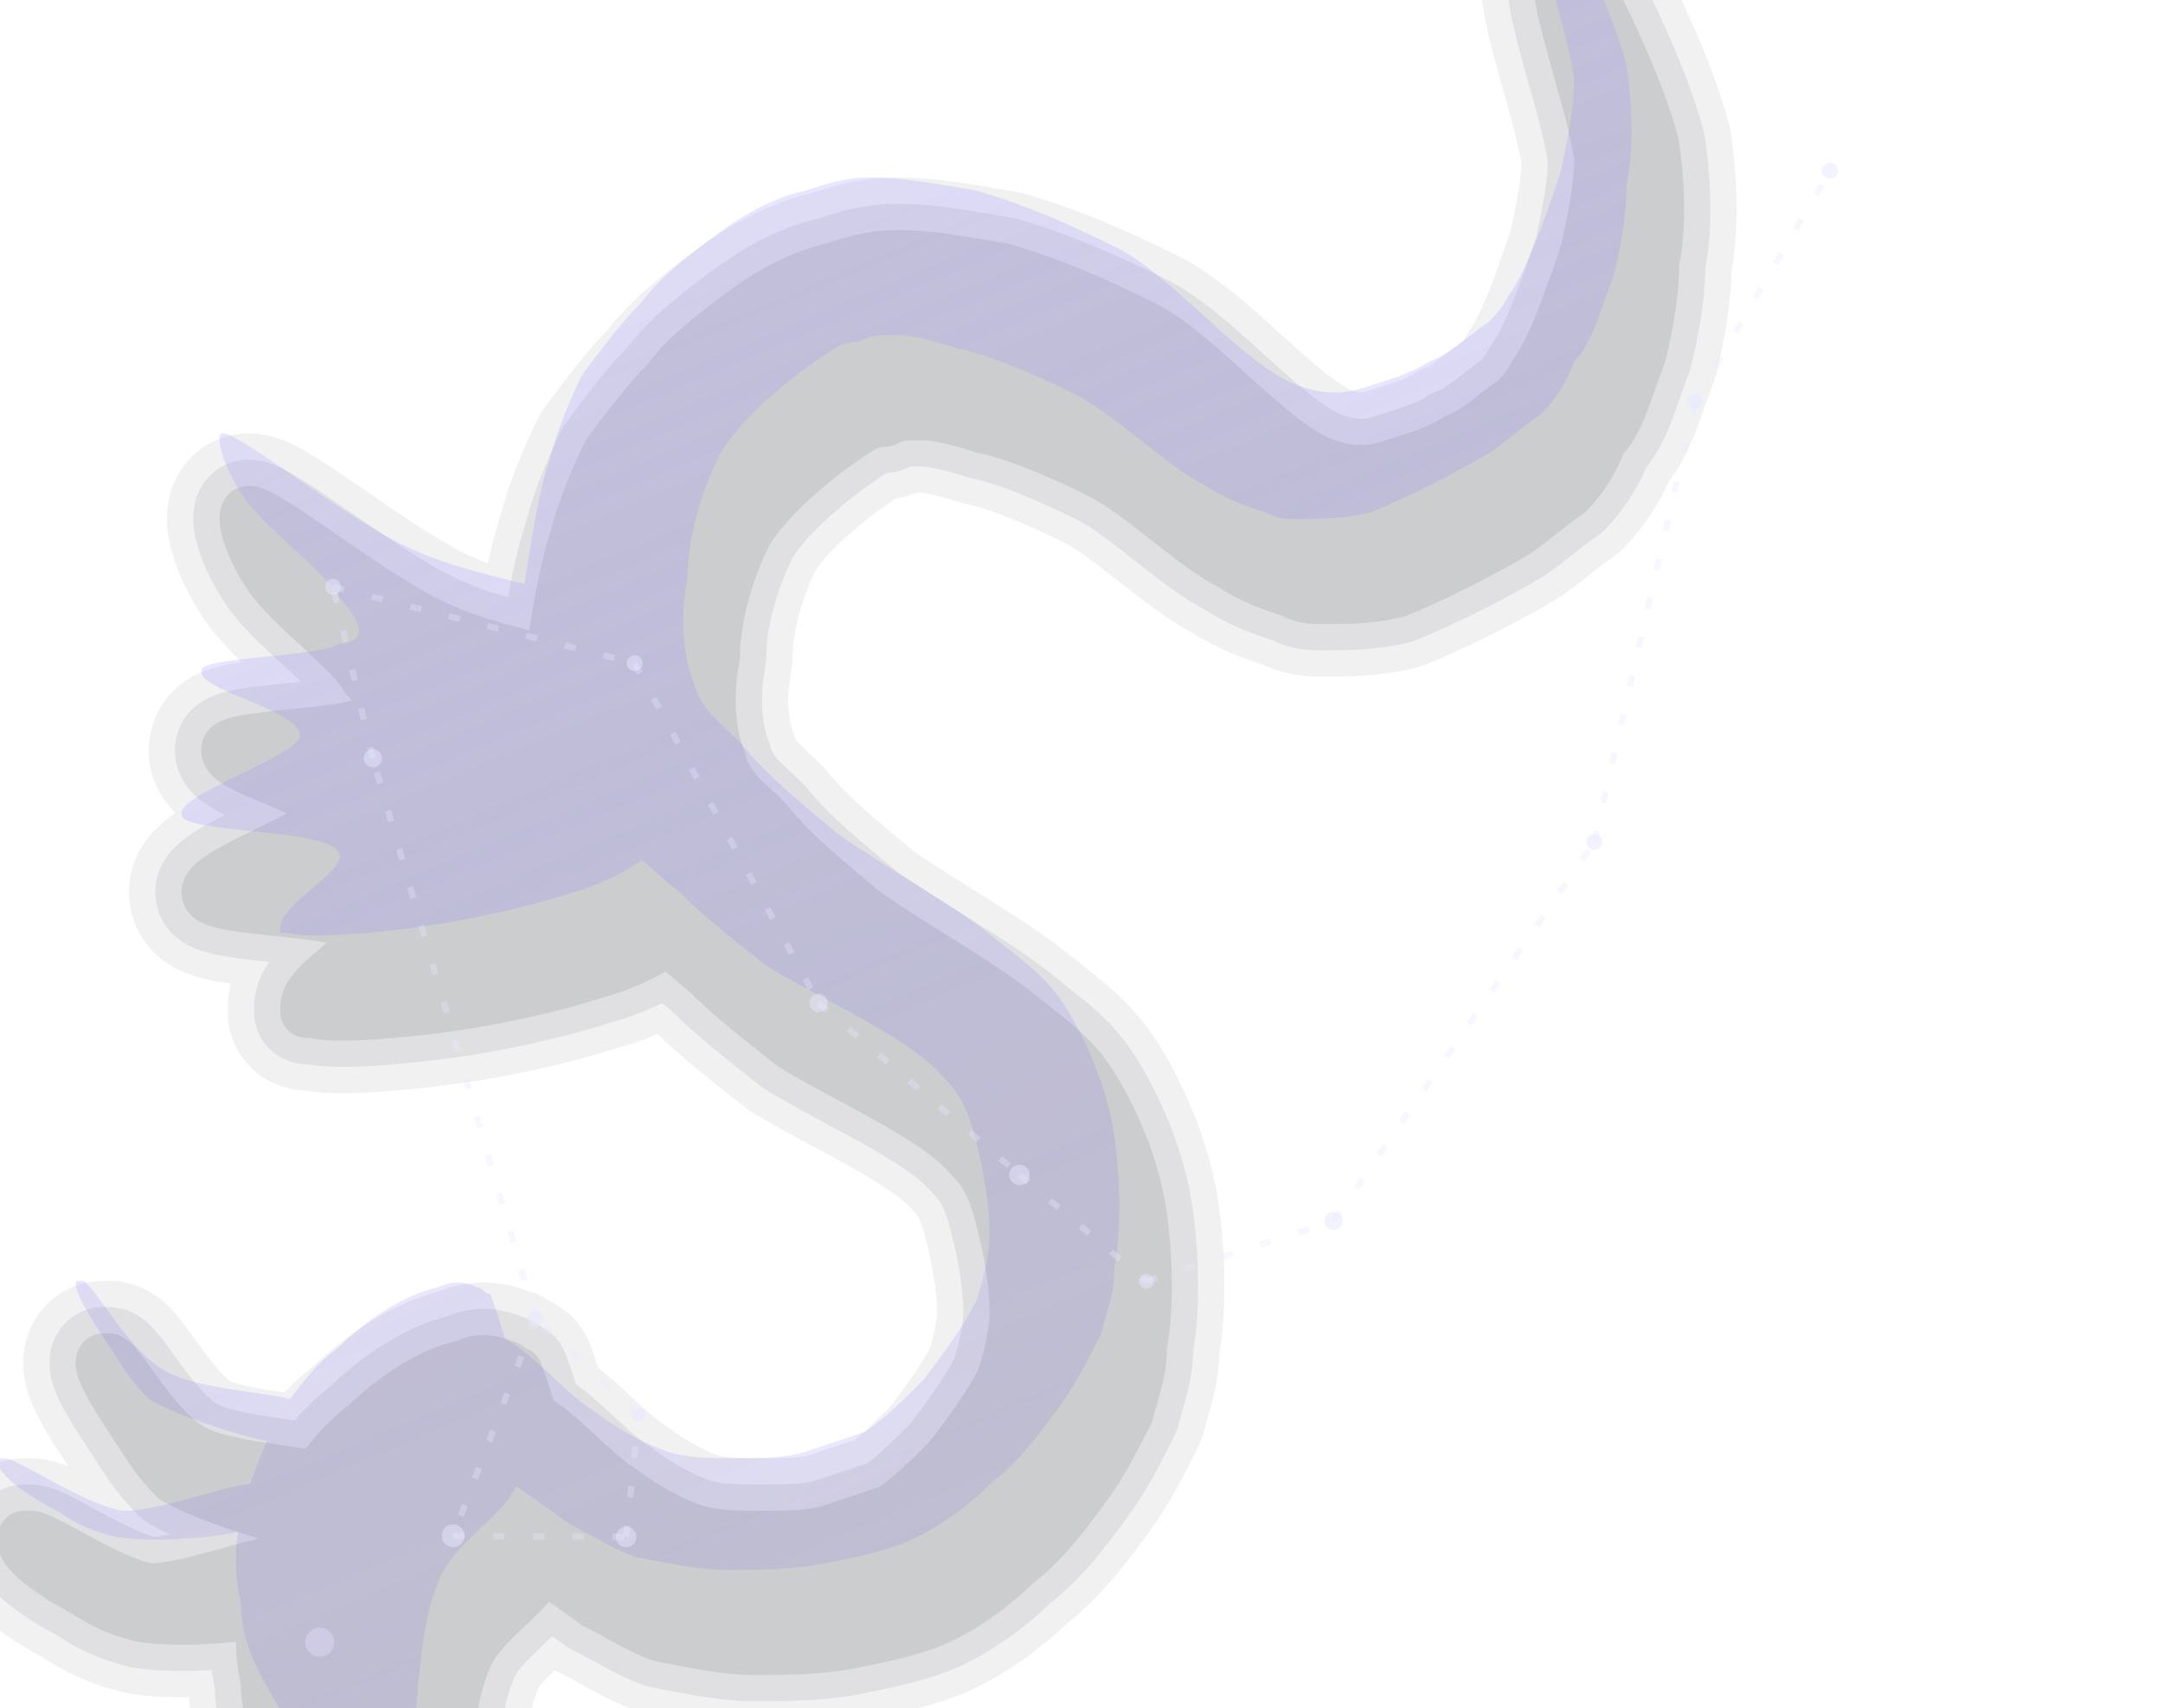
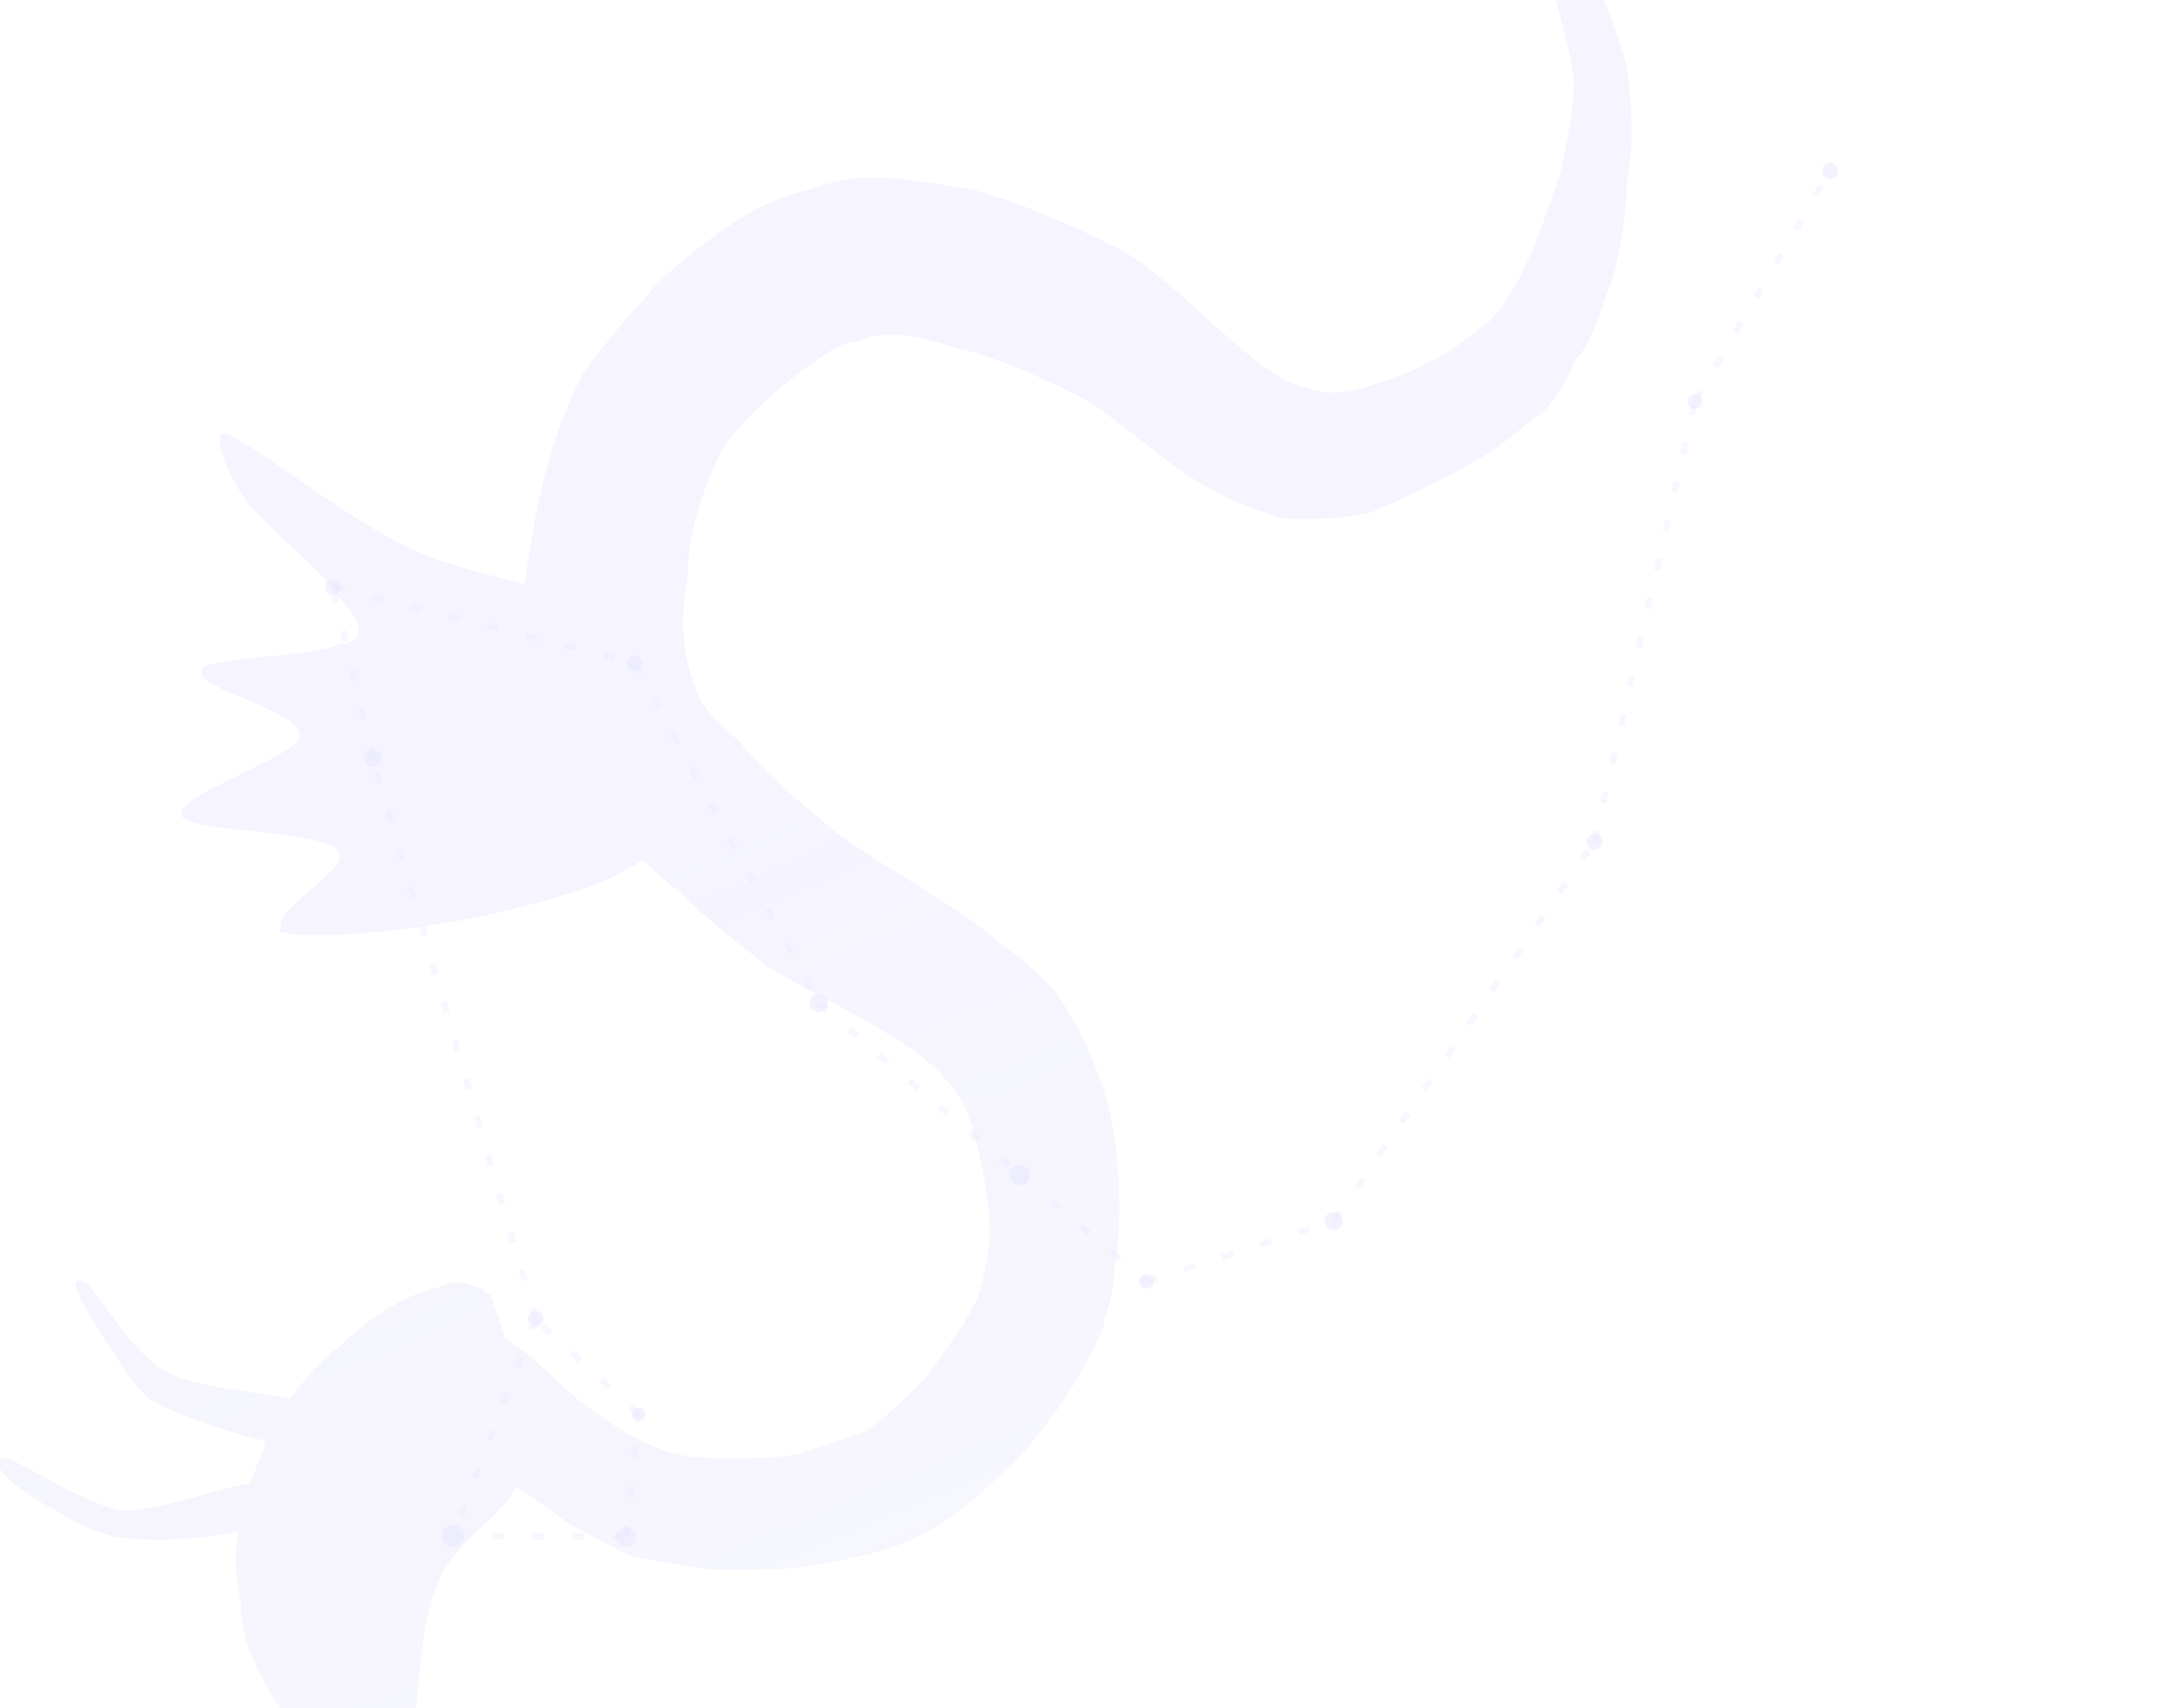
<svg xmlns="http://www.w3.org/2000/svg" viewBox="0 0 380 300" width="380" height="300">
  <defs>
    <linearGradient id="a1" x1="0" y1="0" x2=".35" y2="1">
      <stop offset="0" stop-color="#c4bcff" stop-opacity="0.32" />
      <stop offset=".55" stop-color="#8a7cff" stop-opacity="0.2" />
      <stop offset="1" stop-color="#6a5ae6" stop-opacity="0.13" />
    </linearGradient>
-     <clipPath id="a2">
-       <path d="M262 5C264 7 271 22 273 30C274 37 274 43 273 48C273 53 272 58 271 62C269 67 268 72 265 75C264 78 262 81 260 83C257 85 255 87 252 89C247 92 239 96 234 98C230 99 226 99 223 99C221 99 220 99 218 98C215 97 212 96 209 94C203 91 195 83 189 80C183 77 176 74 171 73C168 72 164 71 162 71C159 71 158 71 156 72C153 72 151 74 148 76C144 79 138 84 135 89C132 95 130 102 130 108C129 113 129 119 131 124C132 128 135 130 138 133C142 138 147 142 153 147C160 152 171 158 177 163C182 167 185 169 188 174C191 179 194 186 195 193C196 200 196 208 195 213C195 217 194 219 193 223C191 227 189 231 186 235C183 239 180 243 176 246C173 249 169 252 165 254C161 256 156 257 151 258C146 259 141 259 136 259C132 259 127 258 122 257C119 256 116 254 112 252C108 249 102 245 98 242C95 239 91 236 90 234C89 233 89 232 90 230C90 228 91 225 93 224C95 223 97 222 100 223C105 224 111 232 116 235C120 238 124 240 127 241C130 242 134 242 137 242C141 242 145 242 148 241C151 240 154 239 157 238C160 236 163 233 166 230C169 226 172 222 174 218C175 215 176 211 176 208C176 203 175 198 174 194C173 190 172 187 169 184C164 178 150 172 142 167C137 163 133 160 129 156C124 152 119 147 115 143C113 140 111 137 109 134C108 131 107 128 106 124C105 120 105 115 105 110C106 104 107 96 109 90C110 86 112 81 114 77C117 73 120 69 123 66C126 62 130 59 134 56C138 53 143 50 148 49C151 48 154 47 158 47C163 47 168 48 174 49C181 51 188 54 196 58C205 63 216 77 224 79C227 80 230 80 233 79C236 78 240 77 243 75C246 74 249 71 252 69C253 68 254 67 255 65C258 61 261 52 263 46C264 41 265 37 265 32C264 24 258 8 259 5C259 4 259 4 260 4C260 4 261 4 262 5ZM100 217C101 220 103 225 103 229C104 234 106 241 104 246C102 251 94 255 92 261C89 268 89 280 88 286C87 290 86 293 85 295C84 296 83 297 83 297C82 297 81 297 80 296C78 295 76 292 74 289C71 285 67 279 65 275C63 271 62 268 62 264C61 260 61 255 62 251C63 246 66 239 68 235C71 231 73 228 77 225C81 221 87 217 92 216C94 215 96 215 98 216C99 216 99 217 100 217ZM70 240C66 240 53 236 48 233C45 230 44 228 42 225C40 222 36 216 37 215C37 215 38 215 38 215C40 216 45 226 51 229C57 232 70 232 72 234C74 235 74 237 73 238C73 239 72 240 70 240ZM65 252C62 254 49 255 43 254C39 253 37 252 34 250C30 248 24 244 25 242C25 242 25 242 26 242C28 242 38 249 44 250C51 250 62 245 65 246C67 246 68 248 68 249C68 250 67 251 65 252ZM124 119C127 124 129 131 129 136C129 140 129 144 128 147C127 149 125 150 123 151C120 153 116 155 112 156C106 158 97 160 90 161C83 162 72 163 69 162C68 162 68 162 68 162C68 161 68 160 69 159C70 157 78 152 77 150C76 146 53 147 53 144C52 141 71 135 71 132C71 128 55 125 56 122C56 120 74 120 77 118C79 118 80 117 80 116C80 115 79 113 77 111C75 107 65 100 62 95C60 92 58 87 59 86C61 85 79 100 89 104C98 108 110 109 116 113C120 115 122 116 124 119Z" />
-     </clipPath>
  </defs>
  <g transform="matrix(1.1538 0 0 1.1538 -29.22 -23.05)">
    <g>
-       <g transform="matrix(1 0 0 1 4 12)" opacity="0.55">
-         <path d="M262 5C264 7 271 22 273 30C274 37 274 43 273 48C273 53 272 58 271 62C269 67 268 72 265 75C264 78 262 81 260 83C257 85 255 87 252 89C247 92 239 96 234 98C230 99 226 99 223 99C221 99 220 99 218 98C215 97 212 96 209 94C203 91 195 83 189 80C183 77 176 74 171 73C168 72 164 71 162 71C159 71 158 71 156 72C153 72 151 74 148 76C144 79 138 84 135 89C132 95 130 102 130 108C129 113 129 119 131 124C132 128 135 130 138 133C142 138 147 142 153 147C160 152 171 158 177 163C182 167 185 169 188 174C191 179 194 186 195 193C196 200 196 208 195 213C195 217 194 219 193 223C191 227 189 231 186 235C183 239 180 243 176 246C173 249 169 252 165 254C161 256 156 257 151 258C146 259 141 259 136 259C132 259 127 258 122 257C119 256 116 254 112 252C108 249 102 245 98 242C95 239 91 236 90 234C89 233 89 232 90 230C90 228 91 225 93 224C95 223 97 222 100 223C105 224 111 232 116 235C120 238 124 240 127 241C130 242 134 242 137 242C141 242 145 242 148 241C151 240 154 239 157 238C160 236 163 233 166 230C169 226 172 222 174 218C175 215 176 211 176 208C176 203 175 198 174 194C173 190 172 187 169 184C164 178 150 172 142 167C137 163 133 160 129 156C124 152 119 147 115 143C113 140 111 137 109 134C108 131 107 128 106 124C105 120 105 115 105 110C106 104 107 96 109 90C110 86 112 81 114 77C117 73 120 69 123 66C126 62 130 59 134 56C138 53 143 50 148 49C151 48 154 47 158 47C163 47 168 48 174 49C181 51 188 54 196 58C205 63 216 77 224 79C227 80 230 80 233 79C236 78 240 77 243 75C246 74 249 71 252 69C253 68 254 67 255 65C258 61 261 52 263 46C264 41 265 37 265 32C264 24 258 8 259 5C259 4 259 4 260 4C260 4 261 4 262 5ZM100 217C101 220 103 225 103 229C104 234 106 241 104 246C102 251 94 255 92 261C89 268 89 280 88 286C87 290 86 293 85 295C84 296 83 297 83 297C82 297 81 297 80 296C78 295 76 292 74 289C71 285 67 279 65 275C63 271 62 268 62 264C61 260 61 255 62 251C63 246 66 239 68 235C71 231 73 228 77 225C81 221 87 217 92 216C94 215 96 215 98 216C99 216 99 217 100 217ZM70 240C66 240 53 236 48 233C45 230 44 228 42 225C40 222 36 216 37 215C37 215 38 215 38 215C40 216 45 226 51 229C57 232 70 232 72 234C74 235 74 237 73 238C73 239 72 240 70 240ZM65 252C62 254 49 255 43 254C39 253 37 252 34 250C30 248 24 244 25 242C25 242 25 242 26 242C28 242 38 249 44 250C51 250 62 245 65 246C67 246 68 248 68 249C68 250 67 251 65 252ZM124 119C127 124 129 131 129 136C129 140 129 144 128 147C127 149 125 150 123 151C120 153 116 155 112 156C106 158 97 160 90 161C83 162 72 163 69 162C68 162 68 162 68 162C68 161 68 160 69 159C70 157 78 152 77 150C76 146 53 147 53 144C52 141 71 135 71 132C71 128 55 125 56 122C56 120 74 120 77 118C79 118 80 117 80 116C80 115 79 113 77 111C75 107 65 100 62 95C60 92 58 87 59 86C61 85 79 100 89 104C98 108 110 109 116 113C120 115 122 116 124 119Z" fill="#02030c" stroke="#02030c" stroke-width="24" stroke-linejoin="round" opacity="0.1" />
-         <path d="M262 5C264 7 271 22 273 30C274 37 274 43 273 48C273 53 272 58 271 62C269 67 268 72 265 75C264 78 262 81 260 83C257 85 255 87 252 89C247 92 239 96 234 98C230 99 226 99 223 99C221 99 220 99 218 98C215 97 212 96 209 94C203 91 195 83 189 80C183 77 176 74 171 73C168 72 164 71 162 71C159 71 158 71 156 72C153 72 151 74 148 76C144 79 138 84 135 89C132 95 130 102 130 108C129 113 129 119 131 124C132 128 135 130 138 133C142 138 147 142 153 147C160 152 171 158 177 163C182 167 185 169 188 174C191 179 194 186 195 193C196 200 196 208 195 213C195 217 194 219 193 223C191 227 189 231 186 235C183 239 180 243 176 246C173 249 169 252 165 254C161 256 156 257 151 258C146 259 141 259 136 259C132 259 127 258 122 257C119 256 116 254 112 252C108 249 102 245 98 242C95 239 91 236 90 234C89 233 89 232 90 230C90 228 91 225 93 224C95 223 97 222 100 223C105 224 111 232 116 235C120 238 124 240 127 241C130 242 134 242 137 242C141 242 145 242 148 241C151 240 154 239 157 238C160 236 163 233 166 230C169 226 172 222 174 218C175 215 176 211 176 208C176 203 175 198 174 194C173 190 172 187 169 184C164 178 150 172 142 167C137 163 133 160 129 156C124 152 119 147 115 143C113 140 111 137 109 134C108 131 107 128 106 124C105 120 105 115 105 110C106 104 107 96 109 90C110 86 112 81 114 77C117 73 120 69 123 66C126 62 130 59 134 56C138 53 143 50 148 49C151 48 154 47 158 47C163 47 168 48 174 49C181 51 188 54 196 58C205 63 216 77 224 79C227 80 230 80 233 79C236 78 240 77 243 75C246 74 249 71 252 69C253 68 254 67 255 65C258 61 261 52 263 46C264 41 265 37 265 32C264 24 258 8 259 5C259 4 259 4 260 4C260 4 261 4 262 5ZM100 217C101 220 103 225 103 229C104 234 106 241 104 246C102 251 94 255 92 261C89 268 89 280 88 286C87 290 86 293 85 295C84 296 83 297 83 297C82 297 81 297 80 296C78 295 76 292 74 289C71 285 67 279 65 275C63 271 62 268 62 264C61 260 61 255 62 251C63 246 66 239 68 235C71 231 73 228 77 225C81 221 87 217 92 216C94 215 96 215 98 216C99 216 99 217 100 217ZM70 240C66 240 53 236 48 233C45 230 44 228 42 225C40 222 36 216 37 215C37 215 38 215 38 215C40 216 45 226 51 229C57 232 70 232 72 234C74 235 74 237 73 238C73 239 72 240 70 240ZM65 252C62 254 49 255 43 254C39 253 37 252 34 250C30 248 24 244 25 242C25 242 25 242 26 242C28 242 38 249 44 250C51 250 62 245 65 246C67 246 68 248 68 249C68 250 67 251 65 252ZM124 119C127 124 129 131 129 136C129 140 129 144 128 147C127 149 125 150 123 151C120 153 116 155 112 156C106 158 97 160 90 161C83 162 72 163 69 162C68 162 68 162 68 162C68 161 68 160 69 159C70 157 78 152 77 150C76 146 53 147 53 144C52 141 71 135 71 132C71 128 55 125 56 122C56 120 74 120 77 118C79 118 80 117 80 116C80 115 79 113 77 111C75 107 65 100 62 95C60 92 58 87 59 86C61 85 79 100 89 104C98 108 110 109 116 113C120 115 122 116 124 119Z" fill="#02030c" stroke="#02030c" stroke-width="16" stroke-linejoin="round" opacity="0.14" />
-         <path d="M262 5C264 7 271 22 273 30C274 37 274 43 273 48C273 53 272 58 271 62C269 67 268 72 265 75C264 78 262 81 260 83C257 85 255 87 252 89C247 92 239 96 234 98C230 99 226 99 223 99C221 99 220 99 218 98C215 97 212 96 209 94C203 91 195 83 189 80C183 77 176 74 171 73C168 72 164 71 162 71C159 71 158 71 156 72C153 72 151 74 148 76C144 79 138 84 135 89C132 95 130 102 130 108C129 113 129 119 131 124C132 128 135 130 138 133C142 138 147 142 153 147C160 152 171 158 177 163C182 167 185 169 188 174C191 179 194 186 195 193C196 200 196 208 195 213C195 217 194 219 193 223C191 227 189 231 186 235C183 239 180 243 176 246C173 249 169 252 165 254C161 256 156 257 151 258C146 259 141 259 136 259C132 259 127 258 122 257C119 256 116 254 112 252C108 249 102 245 98 242C95 239 91 236 90 234C89 233 89 232 90 230C90 228 91 225 93 224C95 223 97 222 100 223C105 224 111 232 116 235C120 238 124 240 127 241C130 242 134 242 137 242C141 242 145 242 148 241C151 240 154 239 157 238C160 236 163 233 166 230C169 226 172 222 174 218C175 215 176 211 176 208C176 203 175 198 174 194C173 190 172 187 169 184C164 178 150 172 142 167C137 163 133 160 129 156C124 152 119 147 115 143C113 140 111 137 109 134C108 131 107 128 106 124C105 120 105 115 105 110C106 104 107 96 109 90C110 86 112 81 114 77C117 73 120 69 123 66C126 62 130 59 134 56C138 53 143 50 148 49C151 48 154 47 158 47C163 47 168 48 174 49C181 51 188 54 196 58C205 63 216 77 224 79C227 80 230 80 233 79C236 78 240 77 243 75C246 74 249 71 252 69C253 68 254 67 255 65C258 61 261 52 263 46C264 41 265 37 265 32C264 24 258 8 259 5C259 4 259 4 260 4C260 4 261 4 262 5ZM100 217C101 220 103 225 103 229C104 234 106 241 104 246C102 251 94 255 92 261C89 268 89 280 88 286C87 290 86 293 85 295C84 296 83 297 83 297C82 297 81 297 80 296C78 295 76 292 74 289C71 285 67 279 65 275C63 271 62 268 62 264C61 260 61 255 62 251C63 246 66 239 68 235C71 231 73 228 77 225C81 221 87 217 92 216C94 215 96 215 98 216C99 216 99 217 100 217ZM70 240C66 240 53 236 48 233C45 230 44 228 42 225C40 222 36 216 37 215C37 215 38 215 38 215C40 216 45 226 51 229C57 232 70 232 72 234C74 235 74 237 73 238C73 239 72 240 70 240ZM65 252C62 254 49 255 43 254C39 253 37 252 34 250C30 248 24 244 25 242C25 242 25 242 26 242C28 242 38 249 44 250C51 250 62 245 65 246C67 246 68 248 68 249C68 250 67 251 65 252ZM124 119C127 124 129 131 129 136C129 140 129 144 128 147C127 149 125 150 123 151C120 153 116 155 112 156C106 158 97 160 90 161C83 162 72 163 69 162C68 162 68 162 68 162C68 161 68 160 69 159C70 157 78 152 77 150C76 146 53 147 53 144C52 141 71 135 71 132C71 128 55 125 56 122C56 120 74 120 77 118C79 118 80 117 80 116C80 115 79 113 77 111C75 107 65 100 62 95C60 92 58 87 59 86C61 85 79 100 89 104C98 108 110 109 116 113C120 115 122 116 124 119Z" fill="#02030c" stroke="#02030c" stroke-width="8" stroke-linejoin="round" opacity="0.18" />
-       </g>
      <g>
-         <path d="M262 5C264 7 271 22 273 30C274 37 274 43 273 48C273 53 272 58 271 62C269 67 268 72 265 75C264 78 262 81 260 83C257 85 255 87 252 89C247 92 239 96 234 98C230 99 226 99 223 99C221 99 220 99 218 98C215 97 212 96 209 94C203 91 195 83 189 80C183 77 176 74 171 73C168 72 164 71 162 71C159 71 158 71 156 72C153 72 151 74 148 76C144 79 138 84 135 89C132 95 130 102 130 108C129 113 129 119 131 124C132 128 135 130 138 133C142 138 147 142 153 147C160 152 171 158 177 163C182 167 185 169 188 174C191 179 194 186 195 193C196 200 196 208 195 213C195 217 194 219 193 223C191 227 189 231 186 235C183 239 180 243 176 246C173 249 169 252 165 254C161 256 156 257 151 258C146 259 141 259 136 259C132 259 127 258 122 257C119 256 116 254 112 252C108 249 102 245 98 242C95 239 91 236 90 234C89 233 89 232 90 230C90 228 91 225 93 224C95 223 97 222 100 223C105 224 111 232 116 235C120 238 124 240 127 241C130 242 134 242 137 242C141 242 145 242 148 241C151 240 154 239 157 238C160 236 163 233 166 230C169 226 172 222 174 218C175 215 176 211 176 208C176 203 175 198 174 194C173 190 172 187 169 184C164 178 150 172 142 167C137 163 133 160 129 156C124 152 119 147 115 143C113 140 111 137 109 134C108 131 107 128 106 124C105 120 105 115 105 110C106 104 107 96 109 90C110 86 112 81 114 77C117 73 120 69 123 66C126 62 130 59 134 56C138 53 143 50 148 49C151 48 154 47 158 47C163 47 168 48 174 49C181 51 188 54 196 58C205 63 216 77 224 79C227 80 230 80 233 79C236 78 240 77 243 75C246 74 249 71 252 69C253 68 254 67 255 65C258 61 261 52 263 46C264 41 265 37 265 32C264 24 258 8 259 5C259 4 259 4 260 4C260 4 261 4 262 5ZM100 217C101 220 103 225 103 229C104 234 106 241 104 246C102 251 94 255 92 261C89 268 89 280 88 286C87 290 86 293 85 295C84 296 83 297 83 297C82 297 81 297 80 296C78 295 76 292 74 289C71 285 67 279 65 275C63 271 62 268 62 264C61 260 61 255 62 251C63 246 66 239 68 235C71 231 73 228 77 225C81 221 87 217 92 216C94 215 96 215 98 216C99 216 99 217 100 217ZM70 240C66 240 53 236 48 233C45 230 44 228 42 225C40 222 36 216 37 215C37 215 38 215 38 215C40 216 45 226 51 229C57 232 70 232 72 234C74 235 74 237 73 238C73 239 72 240 70 240ZM65 252C62 254 49 255 43 254C39 253 37 252 34 250C30 248 24 244 25 242C25 242 25 242 26 242C28 242 38 249 44 250C51 250 62 245 65 246C67 246 68 248 68 249C68 250 67 251 65 252ZM124 119C127 124 129 131 129 136C129 140 129 144 128 147C127 149 125 150 123 151C120 153 116 155 112 156C106 158 97 160 90 161C83 162 72 163 69 162C68 162 68 162 68 162C68 161 68 160 69 159C70 157 78 152 77 150C76 146 53 147 53 144C52 141 71 135 71 132C71 128 55 125 56 122C56 120 74 120 77 118C79 118 80 117 80 116C80 115 79 113 77 111C75 107 65 100 62 95C60 92 58 87 59 86C61 85 79 100 89 104C98 108 110 109 116 113C120 115 122 116 124 119Z" fill="url(#a1)" />
-         <circle cx="74" cy="270" r="2.2" fill="#e6e2ff" fill-opacity="0.4" />
+         <path d="M262 5C264 7 271 22 273 30C274 37 274 43 273 48C273 53 272 58 271 62C269 67 268 72 265 75C264 78 262 81 260 83C257 85 255 87 252 89C247 92 239 96 234 98C230 99 226 99 223 99C221 99 220 99 218 98C215 97 212 96 209 94C203 91 195 83 189 80C183 77 176 74 171 73C168 72 164 71 162 71C159 71 158 71 156 72C153 72 151 74 148 76C144 79 138 84 135 89C132 95 130 102 130 108C129 113 129 119 131 124C132 128 135 130 138 133C142 138 147 142 153 147C160 152 171 158 177 163C182 167 185 169 188 174C191 179 194 186 195 193C196 200 196 208 195 213C195 217 194 219 193 223C191 227 189 231 186 235C183 239 180 243 176 246C173 249 169 252 165 254C161 256 156 257 151 258C146 259 141 259 136 259C132 259 127 258 122 257C119 256 116 254 112 252C108 249 102 245 98 242C95 239 91 236 90 234C89 233 89 232 90 230C90 228 91 225 93 224C95 223 97 222 100 223C105 224 111 232 116 235C120 238 124 240 127 241C130 242 134 242 137 242C141 242 145 242 148 241C151 240 154 239 157 238C160 236 163 233 166 230C169 226 172 222 174 218C175 215 176 211 176 208C176 203 175 198 174 194C173 190 172 187 169 184C164 178 150 172 142 167C137 163 133 160 129 156C124 152 119 147 115 143C113 140 111 137 109 134C108 131 107 128 106 124C105 120 105 115 105 110C106 104 107 96 109 90C110 86 112 81 114 77C117 73 120 69 123 66C126 62 130 59 134 56C138 53 143 50 148 49C151 48 154 47 158 47C163 47 168 48 174 49C181 51 188 54 196 58C205 63 216 77 224 79C227 80 230 80 233 79C236 78 240 77 243 75C246 74 249 71 252 69C253 68 254 67 255 65C258 61 261 52 263 46C264 41 265 37 265 32C264 24 258 8 259 5C259 4 259 4 260 4C260 4 261 4 262 5ZM100 217C101 220 103 225 103 229C104 234 106 241 104 246C102 251 94 255 92 261C89 268 89 280 88 286C87 290 86 293 85 295C84 296 83 297 83 297C82 297 81 297 80 296C78 295 76 292 74 289C71 285 67 279 65 275C63 271 62 268 62 264C61 260 61 255 62 251C63 246 66 239 68 235C71 231 73 228 77 225C81 221 87 217 92 216C94 215 96 215 98 216C99 216 99 217 100 217ZM70 240C66 240 53 236 48 233C45 230 44 228 42 225C40 222 36 216 37 215C37 215 38 215 38 215C40 216 45 226 51 229C57 232 70 232 72 234C74 235 74 237 73 238C73 239 72 240 70 240ZM65 252C62 254 49 255 43 254C39 253 37 252 34 250C30 248 24 244 25 242C25 242 25 242 26 242C28 242 38 249 44 250C51 250 62 245 65 246C67 246 68 248 68 249C68 250 67 251 65 252ZM124 119C127 124 129 131 129 136C129 140 129 144 128 147C127 149 125 150 123 151C120 153 116 155 112 156C106 158 97 160 90 161C83 162 72 163 69 162C68 162 68 162 68 162C68 161 68 160 69 159C70 157 78 152 77 150C76 146 53 147 53 144C52 141 71 135 71 132C71 128 55 125 56 122C56 120 74 120 77 118C79 118 80 117 80 116C80 115 79 113 77 111C75 107 65 100 62 95C60 92 58 87 59 86C61 85 79 100 89 104C98 108 110 109 116 113C120 115 122 116 124 119Z" fill="url(#a1)" opacity="0.4" />
      </g>
    </g>
  </g>
  <line x1="79.6" y1="269.8" x2="110" y2="270" fill="#000000" stroke-opacity="0.34" stroke="#e8e9ff" stroke-width="1.1" stroke-dasharray="2, 5" />
  <line x1="110" y1="270" x2="112.2" y2="248.5" fill="#000000" stroke-opacity="0.34" stroke="#e8e9ff" stroke-width="1.1" stroke-dasharray="2, 5" />
  <line x1="112.2" y1="248.5" x2="94.1" y2="231.7" fill="#000000" stroke-opacity="0.34" stroke="#e8e9ff" stroke-width="1.1" stroke-dasharray="2, 5" />
  <line x1="94.1" y1="231.7" x2="79.6" y2="269.8" fill="#000000" stroke-opacity="0.34" stroke="#e8e9ff" stroke-width="1.1" stroke-dasharray="2, 5" />
  <line x1="94.1" y1="231.7" x2="65.5" y2="133.2" fill="#000000" stroke-opacity="0.34" stroke="#e8e9ff" stroke-width="1.1" stroke-dasharray="2, 5" />
  <line x1="65.5" y1="133.2" x2="58.5" y2="103.1" fill="#000000" stroke-opacity="0.34" stroke="#e8e9ff" stroke-width="1.1" stroke-dasharray="2, 5" />
  <line x1="58.5" y1="103.1" x2="111.5" y2="116.5" fill="#000000" stroke-opacity="0.34" stroke="#e8e9ff" stroke-width="1.1" stroke-dasharray="2, 5" />
  <line x1="111.5" y1="116.5" x2="143.8" y2="176.2" fill="#000000" stroke-opacity="0.34" stroke="#e8e9ff" stroke-width="1.1" stroke-dasharray="2, 5" />
  <line x1="143.8" y1="176.2" x2="179.1" y2="206.4" fill="#000000" stroke-opacity="0.34" stroke="#e8e9ff" stroke-width="1.1" stroke-dasharray="2, 5" />
  <line x1="179.1" y1="206.4" x2="201.4" y2="225.1" fill="#000000" stroke-opacity="0.34" stroke="#e8e9ff" stroke-width="1.1" stroke-dasharray="2, 5" />
  <line x1="201.4" y1="225.1" x2="234.3" y2="214.5" fill="#000000" stroke-opacity="0.34" stroke="#e8e9ff" stroke-width="1.1" stroke-dasharray="2, 5" />
  <line x1="234.3" y1="214.5" x2="280.1" y2="147.9" fill="#000000" stroke-opacity="0.34" stroke="#e8e9ff" stroke-width="1.1" stroke-dasharray="2, 5" />
  <line x1="280.1" y1="147.9" x2="297.8" y2="70.5" fill="#000000" stroke-opacity="0.34" stroke="#e8e9ff" stroke-width="1.1" stroke-dasharray="2, 5" />
  <line x1="297.8" y1="70.5" x2="321.5" y2="30" fill="#000000" stroke-opacity="0.34" stroke="#e8e9ff" stroke-width="1.1" stroke-dasharray="2, 5" />
  <circle cx="79.6" cy="269.8" r="2.0" fill-opacity="0.5" fill="#e8e9ff" />
  <circle cx="110" cy="270" r="1.8" fill-opacity="0.5" fill="#e8e9ff" />
  <circle cx="94.1" cy="231.7" r="1.4" fill-opacity="0.5" fill="#e8e9ff" />
  <circle cx="112.2" cy="248.5" r="1.2" fill-opacity="0.5" fill="#e8e9ff" />
  <circle cx="65.5" cy="133.2" r="1.6" fill-opacity="0.5" fill="#e8e9ff" />
  <circle cx="58.5" cy="103.1" r="1.4" fill-opacity="0.5" fill="#e8e9ff" />
  <circle cx="111.5" cy="116.5" r="1.4" fill-opacity="0.5" fill="#e8e9ff" />
  <circle cx="143.8" cy="176.2" r="1.6" fill-opacity="0.5" fill="#e8e9ff" />
  <circle cx="179.1" cy="206.4" r="1.8" fill-opacity="0.5" fill="#e8e9ff" />
  <circle cx="201.4" cy="225.1" r="1.3" fill-opacity="0.5" fill="#e8e9ff" />
  <circle cx="234.3" cy="214.5" r="1.6" fill-opacity="0.5" fill="#e8e9ff" />
  <circle cx="280.1" cy="147.9" r="1.4" fill-opacity="0.5" fill="#e8e9ff" />
  <circle cx="297.8" cy="70.5" r="1.3" fill-opacity="0.5" fill="#e8e9ff" />
  <circle cx="321.5" cy="30" r="1.4" fill-opacity="0.5" fill="#e8e9ff" />
</svg>
